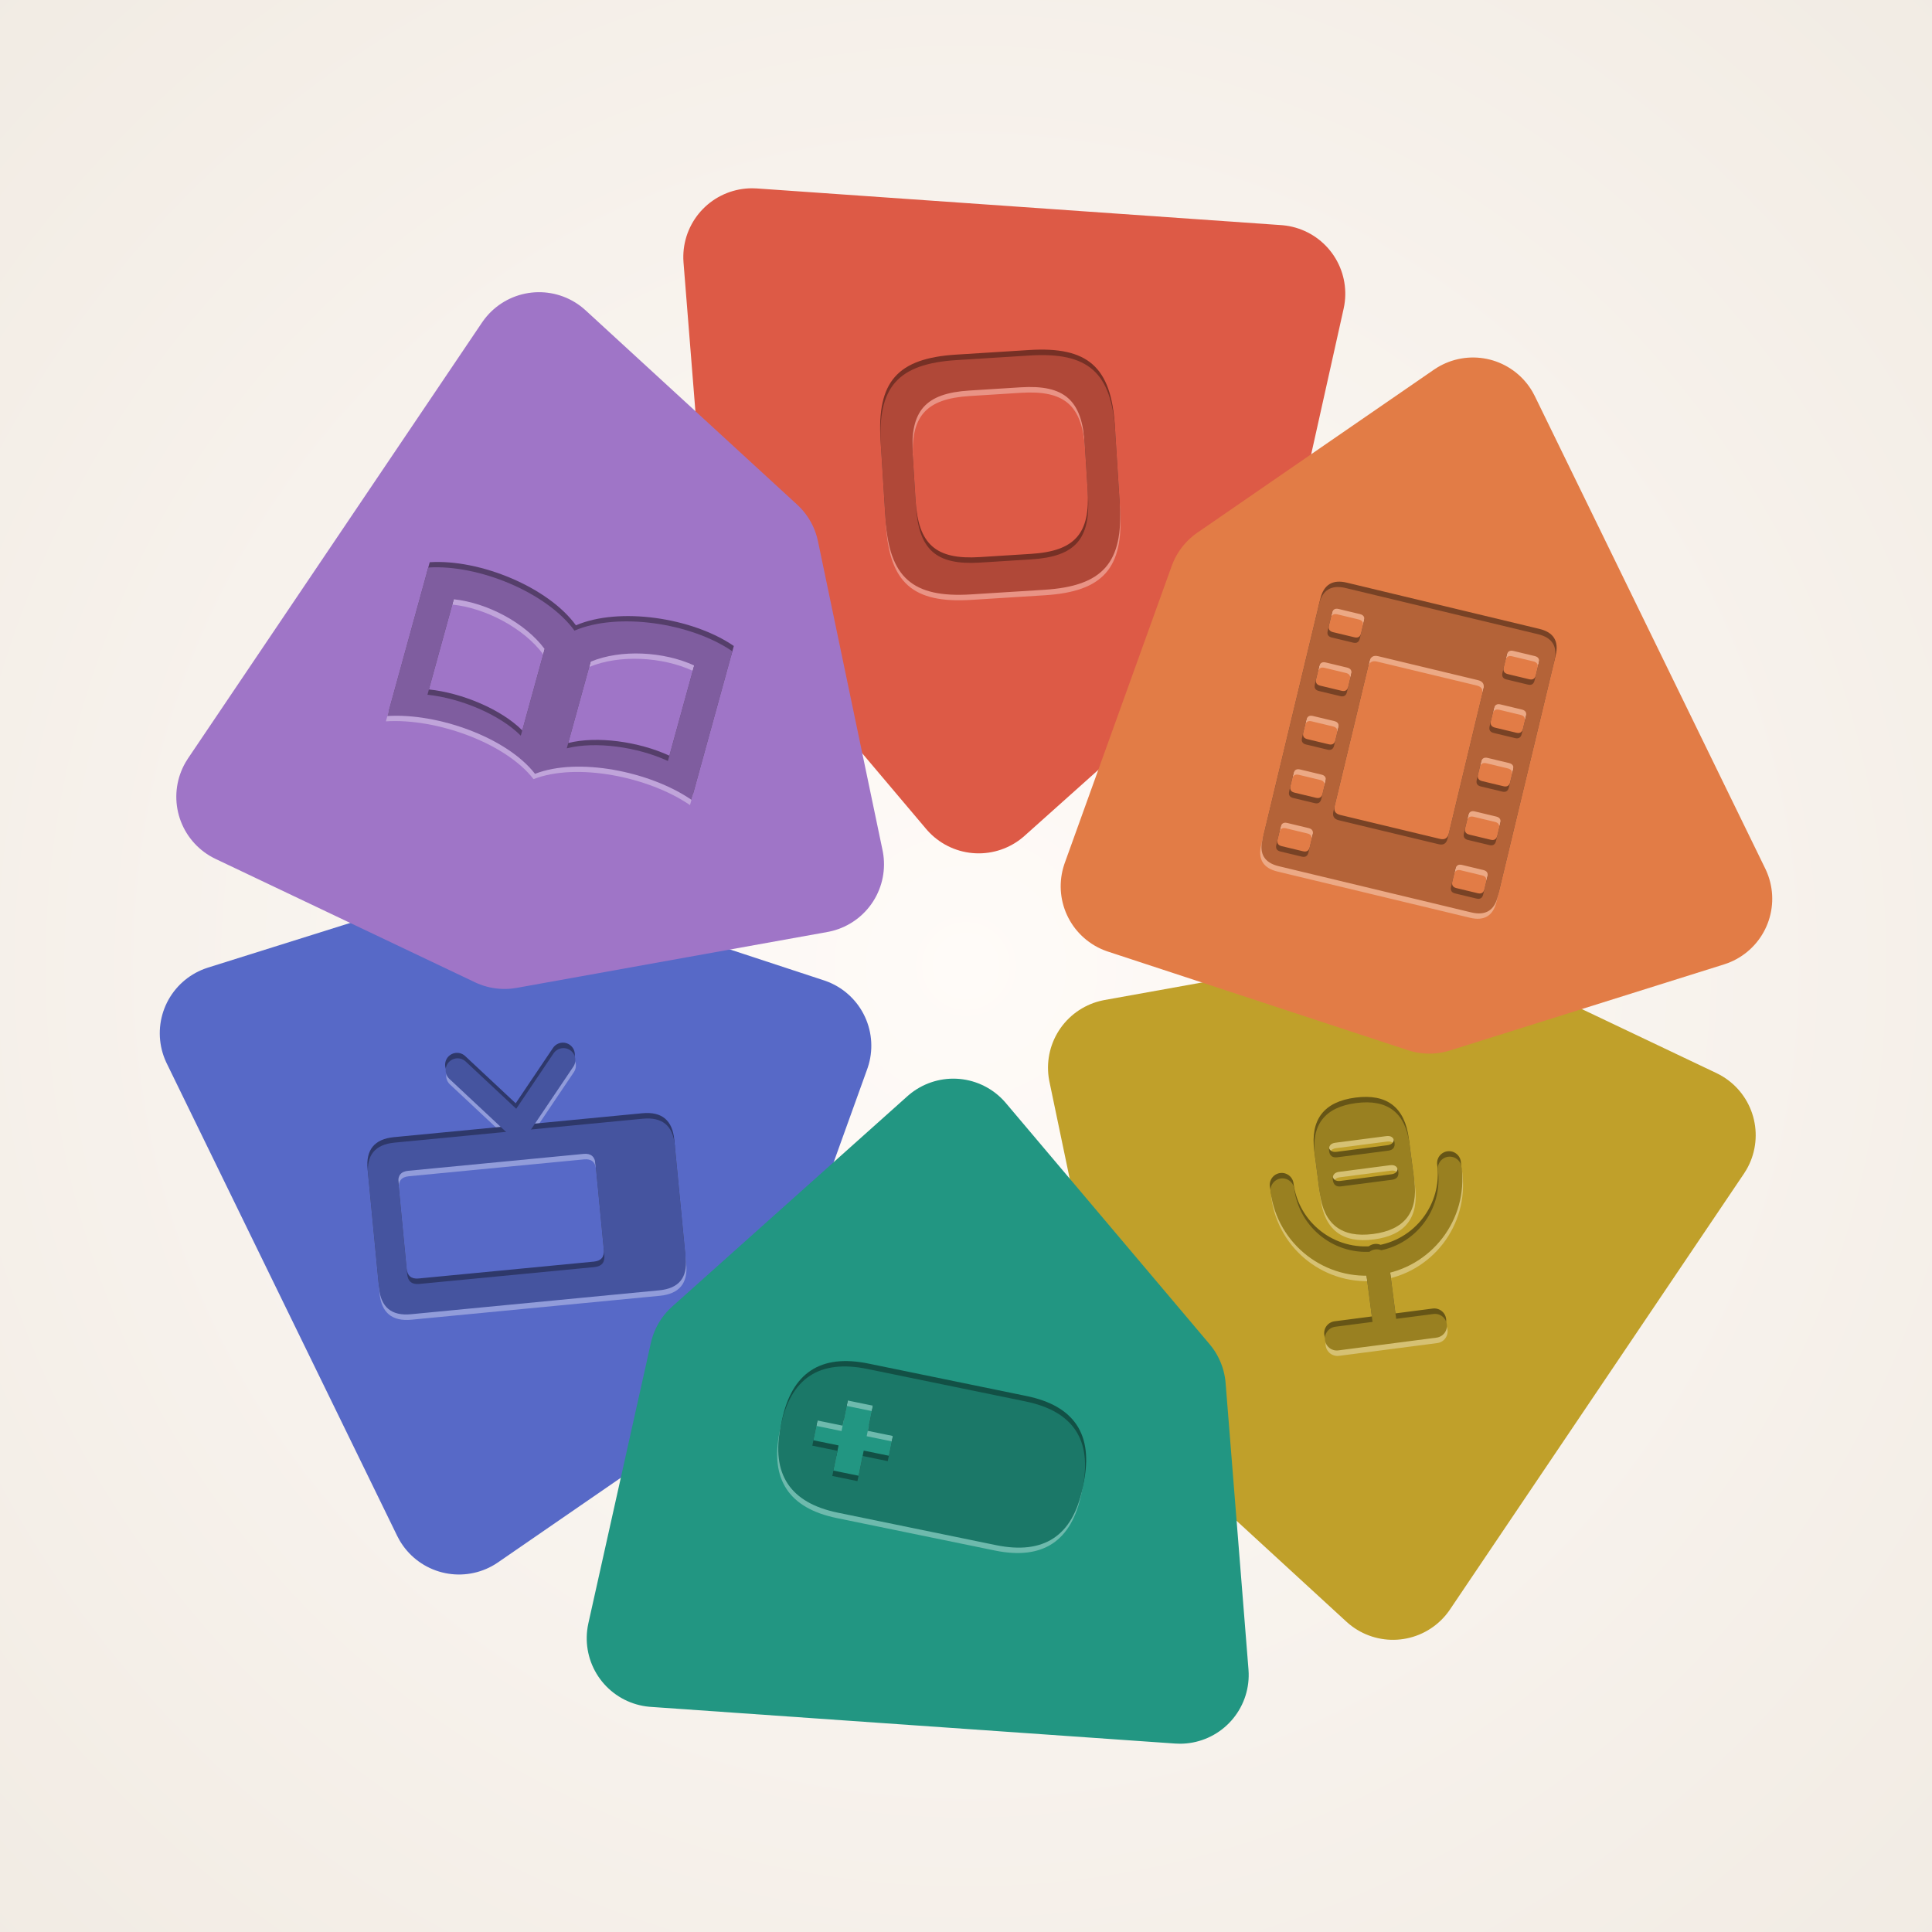
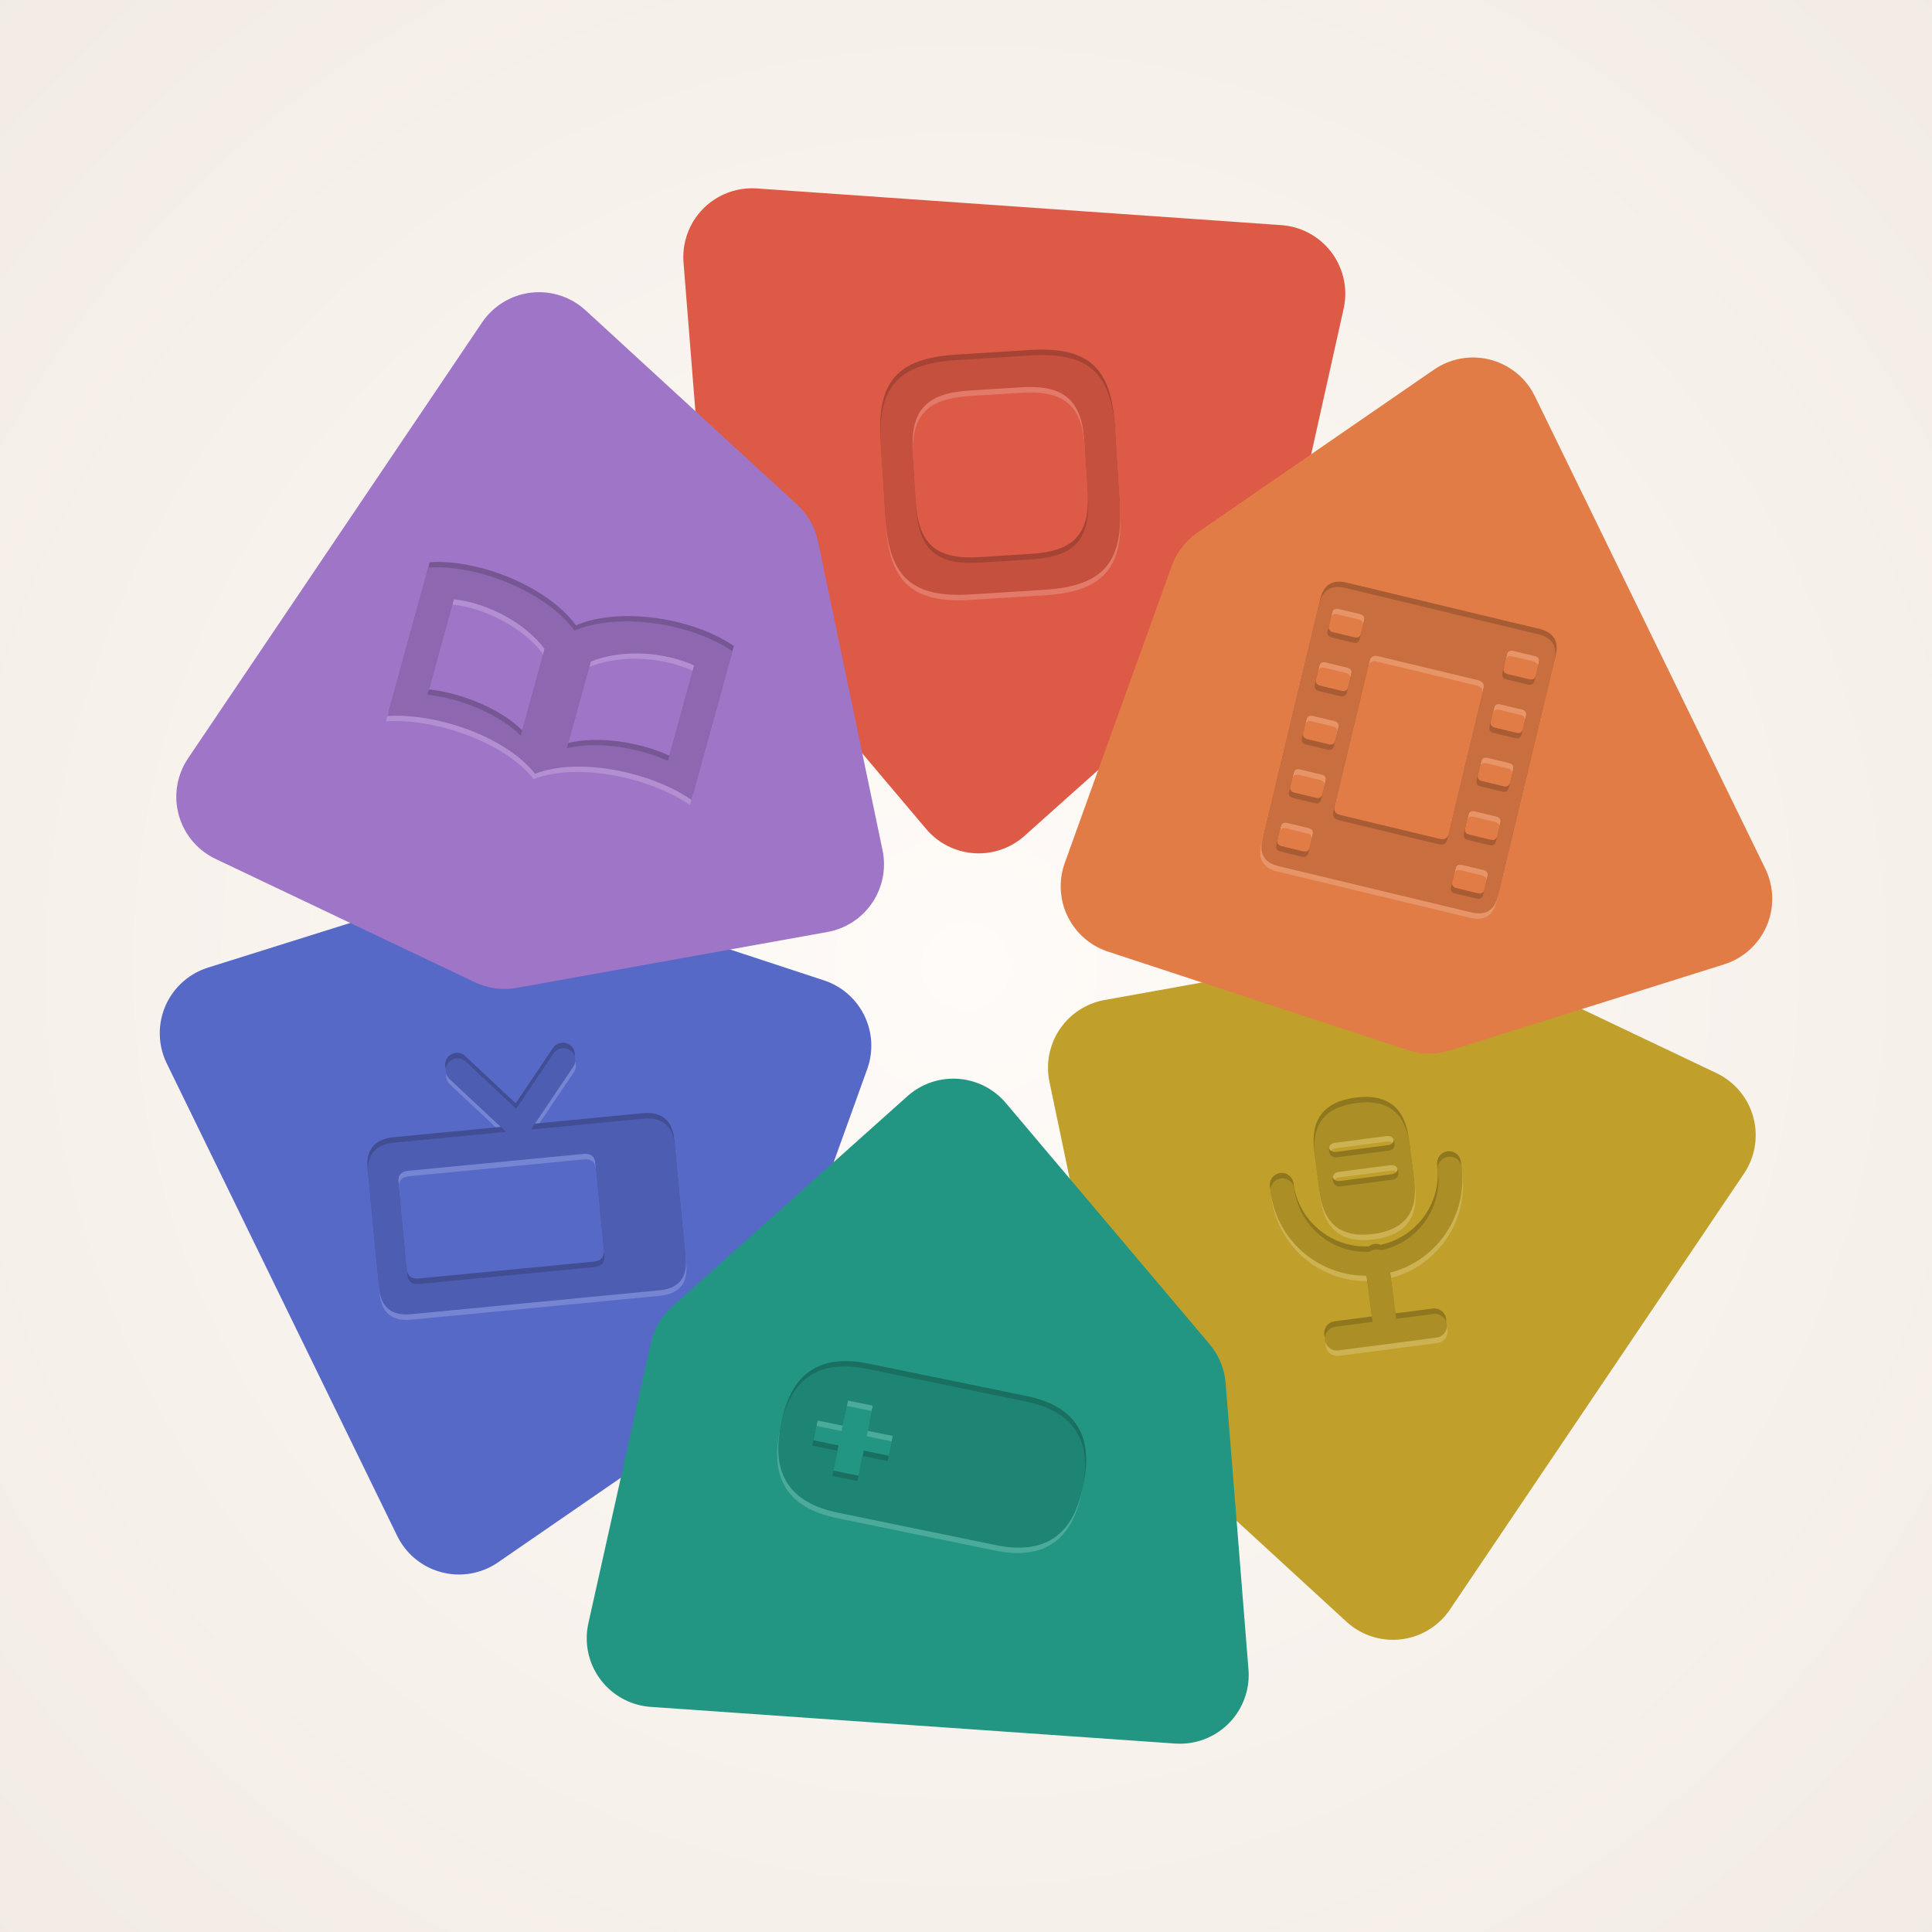
<svg xmlns="http://www.w3.org/2000/svg" width="1024" height="1024" viewBox="0 0 1024 1024">
  <defs>
    <radialGradient id="bg-final-light" cx="0.5" cy="0.5" r="0.72">
      <stop offset="0" stop-color="#FFFBF8" />
      <stop offset="1" stop-color="#F1EBE3" />
    </radialGradient>
    <g id="g-book-final-light">
      <path fill="currentColor" fill-rule="evenodd" d="M 0 -34 C -20 -50 -60 -55 -86 -46 L -86 38 C -60 29 -20 32 0 47 C 20 32 60 29 86 38 L 86 -46 C 60 -55 20 -50 0 -34 Z M -13 -20 C -27 -31 -50 -36 -68 -33 L -68 21 C -50 18 -27 21 -13 29 Z M 13 -20 C 27 -31 50 -36 68 -33 L 68 21 C 50 18 27 21 13 29 Z" />
    </g>
    <g id="g-film-final-light">
      <path fill="currentColor" fill-rule="evenodd" d="M -54 -78 L 54 -78 Q 66 -78 66 -66 L 66 66 Q 66 78 54 78 L -54 78 Q -66 78 -66 66 L -66 -66 Q -66 -78 -54 -78 Z M -28 -46 L 28 -46 Q 32 -46 32 -42 L 32 42 Q 32 46 28 46 L -28 46 Q -32 46 -32 42 L -32 -42 Q -32 -46 -28 -46 Z M -55 -66 h 12 q 3 0 3 3 v 10 q 0 3 -3 3 h -12 q -3 0 -3 -3 v -10 q 0 -3 3 -3 Z M -55 -36 h 12 q 3 0 3 3 v 10 q 0 3 -3 3 h -12 q -3 0 -3 -3 v -10 q 0 -3 3 -3 Z M -55 -6 h 12 q 3 0 3 3 v 10 q 0 3 -3 3 h -12 q -3 0 -3 -3 v -10 q 0 -3 3 -3 Z M -55 24 h 12 q 3 0 3 3 v 10 q 0 3 -3 3 h -12 q -3 0 -3 -3 v -10 q 0 -3 3 -3 Z M -55 54 h 12 q 3 0 3 3 v 10 q 0 3 -3 3 h -12 q -3 0 -3 -3 v -10 q 0 -3 3 -3 Z M 43 -66 h 12 q 3 0 3 3 v 10 q 0 3 -3 3 h -12 q -3 0 -3 -3 v -10 q 0 -3 3 -3 Z M 43 -36 h 12 q 3 0 3 3 v 10 q 0 3 -3 3 h -12 q -3 0 -3 -3 v -10 q 0 -3 3 -3 Z M 43 -6 h 12 q 3 0 3 3 v 10 q 0 3 -3 3 h -12 q -3 0 -3 -3 v -10 q 0 -3 3 -3 Z M 43 24 h 12 q 3 0 3 3 v 10 q 0 3 -3 3 h -12 q -3 0 -3 -3 v -10 q 0 -3 3 -3 Z M 43 54 h 12 q 3 0 3 3 v 10 q 0 3 -3 3 h -12 q -3 0 -3 -3 v -10 q 0 -3 3 -3 Z" />
    </g>
    <g id="g-tv-final-light">
      <path fill="none" stroke="currentColor" stroke-width="13" stroke-linecap="round" d="M 0 -30 L -30 -64 M 0 -30 L 28 -64" />
      <path fill="currentColor" fill-rule="evenodd" d="M -68 -28 L 68 -28 Q 84 -28 84 -12 L 84 50 Q 84 66 68 66 L -68 66 Q -84 66 -84 50 L -84 -12 Q -84 -28 -68 -28 Z M -62 -12 L 34 -12 Q 40 -12 40 -6 L 40 44 Q 40 50 34 50 L -62 50 Q -68 50 -68 44 L -68 -6 Q -68 -12 -62 -12 Z M 62 -4 a 7 7 0 1 0 0 0 Z M 62 16 a 7 7 0 1 0 0 0 Z M 62 36 a 7 7 0 1 0 0 0 Z" />
    </g>
    <g id="g-pad-final-light">
      <path fill="currentColor" fill-rule="evenodd" d="M -44 -40 L 44 -40 Q 84 -40 84 0 Q 84 40 44 40 L -44 40 Q -84 40 -84 0 Q -84 -40 -44 -40 Z M -51 -21 L -37 -21 L -37 -7 L -23 -7 L -23 7 L -37 7 L -37 21 L -51 21 L -51 7 L -65 7 L -65 -7 L -51 -7 Z M 44 -22 a 8 8 0 1 0 0 0 Z M 60 -3 a 8 8 0 1 0 0 0 Z M 28 -3 a 8 8 0 1 0 0 0 Z M 44 16 a 8 8 0 1 0 0 0 Z" />
    </g>
    <g id="g-mic-final-light">
      <path fill="none" stroke="currentColor" stroke-width="13" stroke-linecap="round" d="M -46 -34 A 46 46 0 0 0 46 -34 M 0 11 L 0 44 M -27 50 L 27 50" />
      <path fill="currentColor" fill-rule="evenodd" d="M -26 -50 Q -26 -76 0 -76 Q 26 -76 26 -50 L 26 -30 Q 26 -4 0 -4 Q -26 -4 -26 -30 Z M -14 -56 L 14 -56 Q 18 -56 18 -52 Q 18 -48 14 -48 L -14 -48 Q -18 -48 -18 -52 Q -18 -56 -14 -56 Z M -14 -40 L 14 -40 Q 18 -40 18 -36 Q 18 -32 14 -32 L -14 -32 Q -18 -32 -18 -36 Q -18 -40 -14 -40 Z" />
    </g>
    <g id="g-app-final-light">
      <path fill="currentColor" fill-rule="evenodd" d="M -20 -64 L 20 -64 C 52 -64 64 -52 64 -20 L 64 20 C 64 52 52 64 20 64 L -20 64 C -52 64 -64 52 -64 20 L -64 -20 C -64 -52 -52 -64 -20 -64 Z M -14 -47 L 14 -47 C 38 -47 47 -38 47 -14 L 47 14 C 47 38 38 47 14 47 L -14 47 C -38 47 -47 38 -47 14 L -47 -14 C -47 -38 -38 -47 -14 -47 Z M 0 -10 a 10 10 0 1 0 0 0 Z" />
    </g>
  </defs>
  <rect width="1024" height="1024" fill="url(#bg-final-light)" />
  <g transform="translate(512 512) scale(0.81) translate(-512 -512) rotate(4 512 512)">
    <path d="M 512.0 418.0 L 368.0 269.9 L 340.0 84.0 L 684.0 84.0 L 656.0 269.9 Z" fill="#DD5A46" stroke="#DD5A46" stroke-width="90" stroke-linejoin="round" transform="rotate(0 512 512) translate(0 -25)" />
    <path d="M 512.0 418.0 L 368.0 269.9 L 340.0 84.0 L 684.0 84.0 L 656.0 269.9 Z" fill="#C0A02A" stroke="#C0A02A" stroke-width="90" stroke-linejoin="round" transform="rotate(120 512 512) translate(0 -25)" />
    <path d="M 512.0 418.0 L 368.0 269.9 L 340.0 84.0 L 684.0 84.0 L 656.0 269.9 Z" fill="#5769C7" stroke="#5769C7" stroke-width="90" stroke-linejoin="round" transform="rotate(240 512 512) translate(0 -25)" />
    <path d="M 512.0 418.0 L 368.0 269.9 L 340.0 84.0 L 684.0 84.0 L 656.0 269.9 Z" fill="#E27C46" stroke="#E27C46" stroke-width="90" stroke-linejoin="round" transform="rotate(60 512 512) translate(0 -25)" />
    <path d="M 512.0 418.0 L 368.0 269.9 L 340.0 84.0 L 684.0 84.0 L 656.0 269.9 Z" fill="#229682" stroke="#229682" stroke-width="90" stroke-linejoin="round" transform="rotate(180 512 512) translate(0 -25)" />
    <path d="M 512.0 418.0 L 368.0 269.9 L 340.0 84.0 L 684.0 84.0 L 656.0 269.9 Z" fill="#9F75C7" stroke="#9F75C7" stroke-width="90" stroke-linejoin="round" transform="rotate(300 512 512) translate(0 -25)" />
    <g transform="rotate(0 512 512) translate(0 -25) translate(512.0 214.9) rotate(-7.60) scale(1.2)">
-       <use href="#g-app-final-light" y="3" color="#E99385" />
-       <use href="#g-app-final-light" y="-3" color="#763025" />
-       <use href="#g-app-final-light" color="#B04838" />
+       <use href="#g-app-final-light" y="3" color="#E37969" />
+       <use href="#g-app-final-light" y="-3" color="#A54334" />
+       <use href="#g-app-final-light" color="#C5503E" />
    </g>
    <g transform="rotate(60 512 512) translate(0 -25) translate(512.0 214.9) rotate(-50.50) scale(1.2)">
-       <use href="#g-film-final-light" y="3" color="#ECA985" />
-       <use href="#g-film-final-light" y="-3" color="#784225" />
-       <use href="#g-film-final-light" color="#B46338" />
+       <use href="#g-film-final-light" y="3" color="#E79469" />
+       <use href="#g-film-final-light" y="-3" color="#A85C34" />
+       <use href="#g-film-final-light" color="#C96E3E" />
    </g>
    <g transform="rotate(120 512 512) translate(0 -25) translate(512.0 214.9) rotate(-131.40) scale(1.2)">
-       <use href="#g-mic-final-light" y="3" color="#D6C173" />
-       <use href="#g-mic-final-light" y="-3" color="#665516" />
-       <use href="#g-mic-final-light" color="#998021" />
+       <use href="#g-mic-final-light" y="3" color="#CCB252" />
+       <use href="#g-mic-final-light" y="-3" color="#8F771F" />
+       <use href="#g-mic-final-light" color="#AB8E25" />
    </g>
    <g transform="rotate(180 512 512) translate(0 -25) translate(512.0 214.9) rotate(-172.40) scale(1.2)">
-       <use href="#g-pad-final-light" y="3" color="#6EBAAD" />
-       <use href="#g-pad-final-light" y="-3" color="#125045" />
-       <use href="#g-pad-final-light" color="#1B7868" />
+       <use href="#g-pad-final-light" y="3" color="#4BAA99" />
+       <use href="#g-pad-final-light" y="-3" color="#197061" />
+       <use href="#g-pad-final-light" color="#1E8574" />
    </g>
    <g transform="rotate(240 512 512) translate(0 -25) translate(512.0 214.9) rotate(-249.50) scale(1.2)">
-       <use href="#g-tv-final-light" y="3" color="#919CDA" />
-       <use href="#g-tv-final-light" y="-3" color="#2E386A" />
-       <use href="#g-tv-final-light" color="#45549F" />
+       <use href="#g-tv-final-light" y="3" color="#7685D1" />
+       <use href="#g-tv-final-light" y="-3" color="#414E94" />
+       <use href="#g-tv-final-light" color="#4D5DB1" />
    </g>
    <g transform="rotate(300 512 512) translate(0 -25) translate(512.0 214.9) rotate(-288.60) scale(1.2)">
-       <use href="#g-book-final-light" y="3" color="#C0A4DA" />
-       <use href="#g-book-final-light" y="-3" color="#553E6A" />
-       <use href="#g-book-final-light" color="#7F5D9F" />
+       <use href="#g-book-final-light" y="3" color="#B18FD1" />
+       <use href="#g-book-final-light" y="-3" color="#765794" />
+       <use href="#g-book-final-light" color="#8D68B1" />
    </g>
  </g>
</svg>
